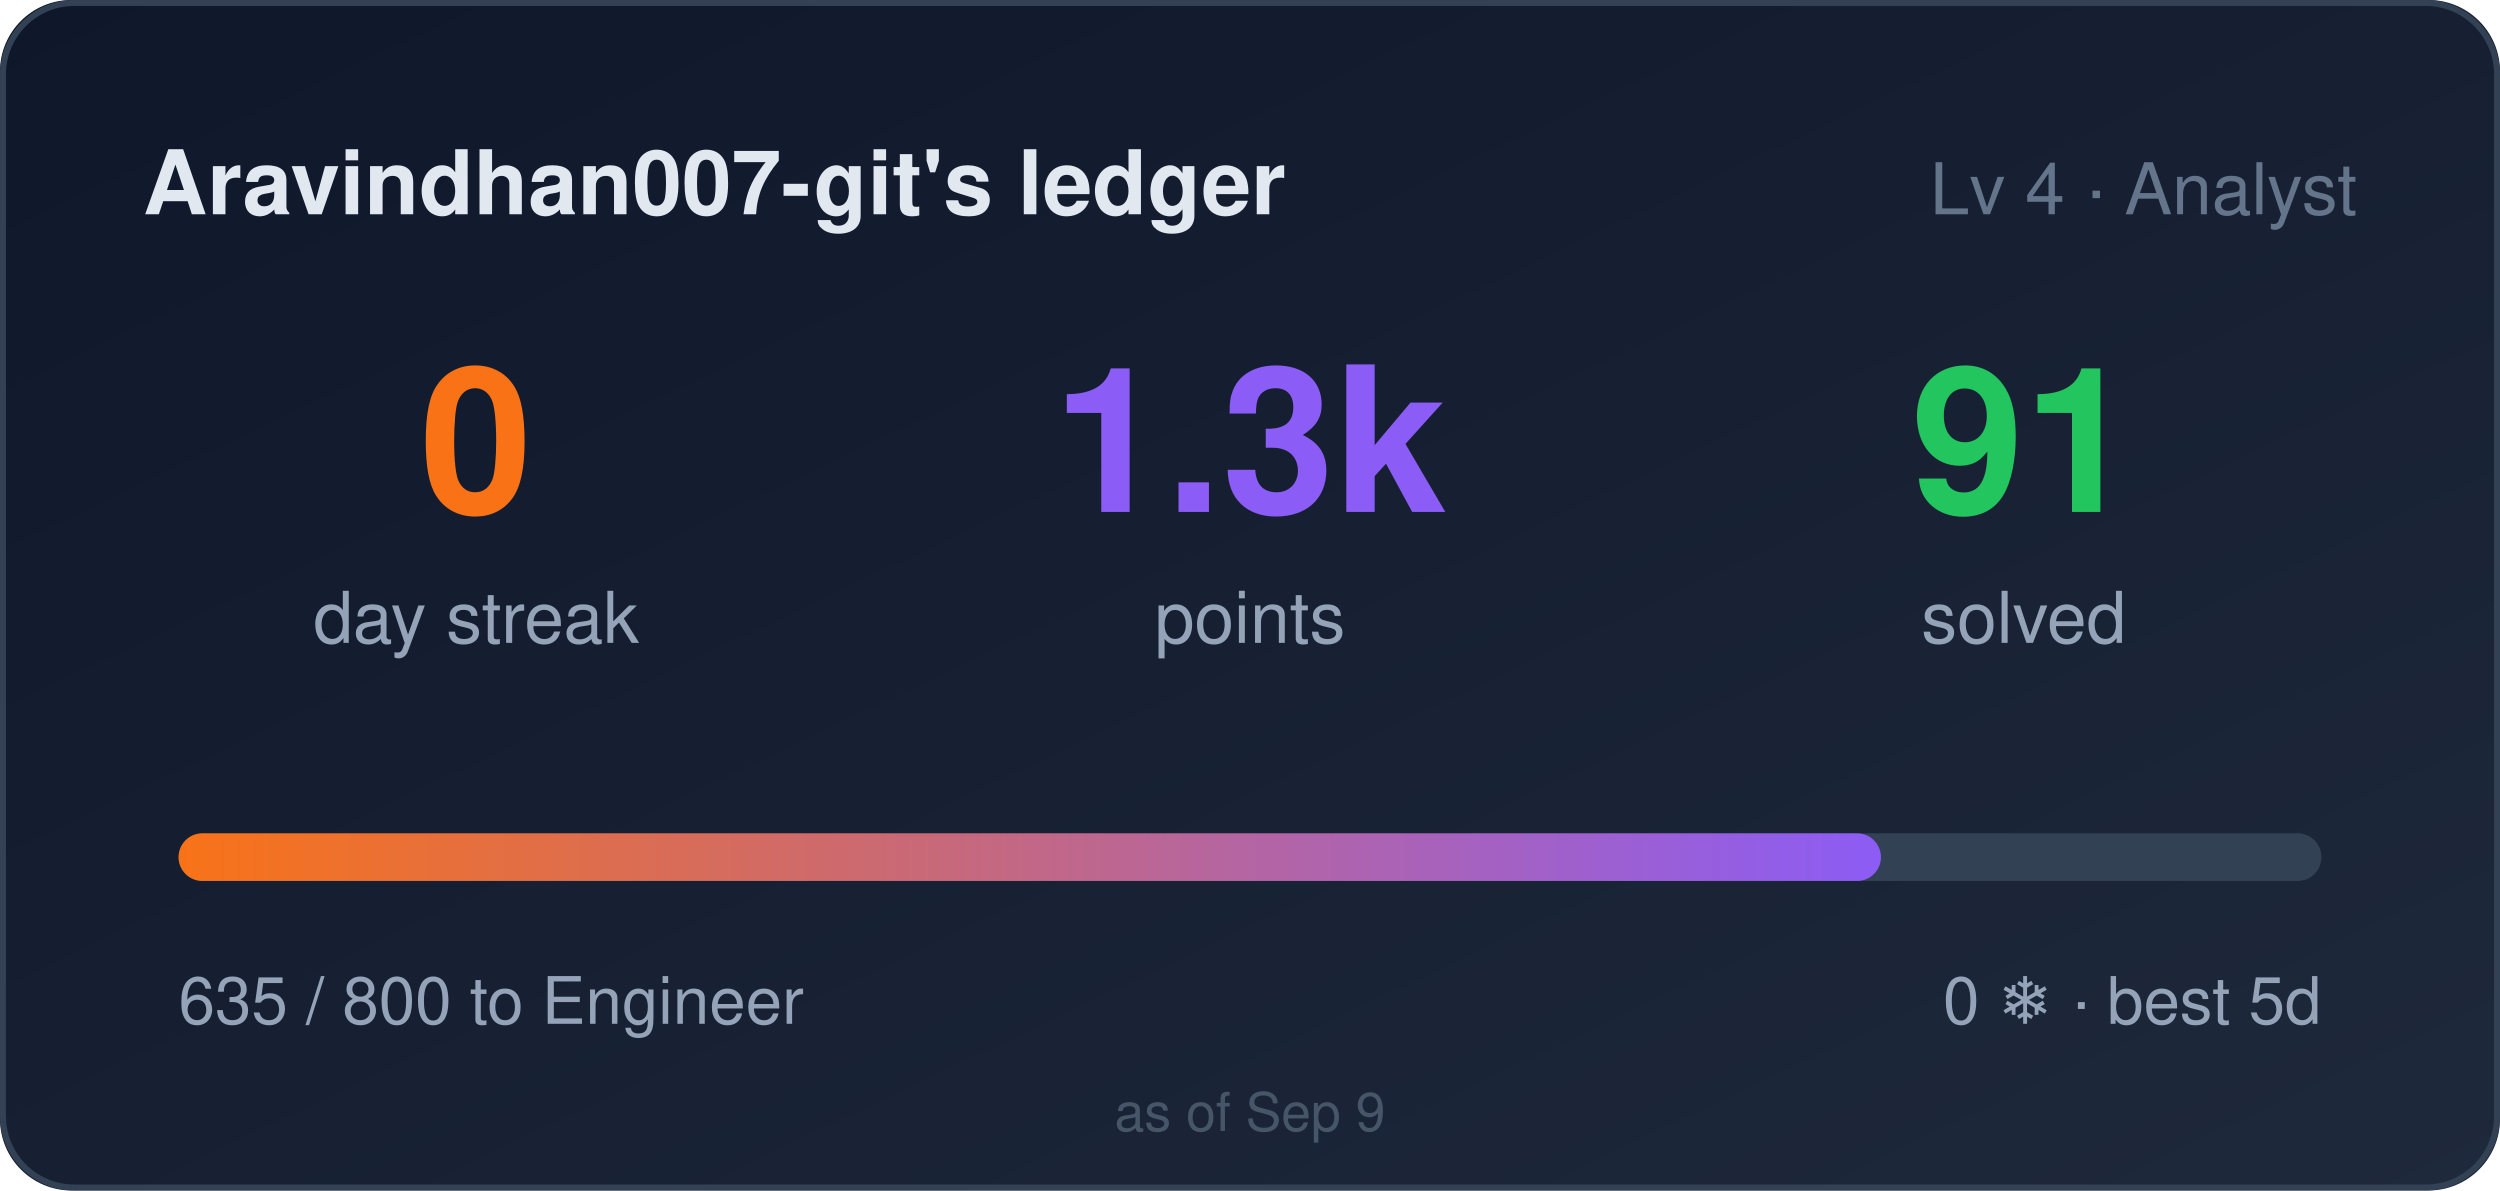
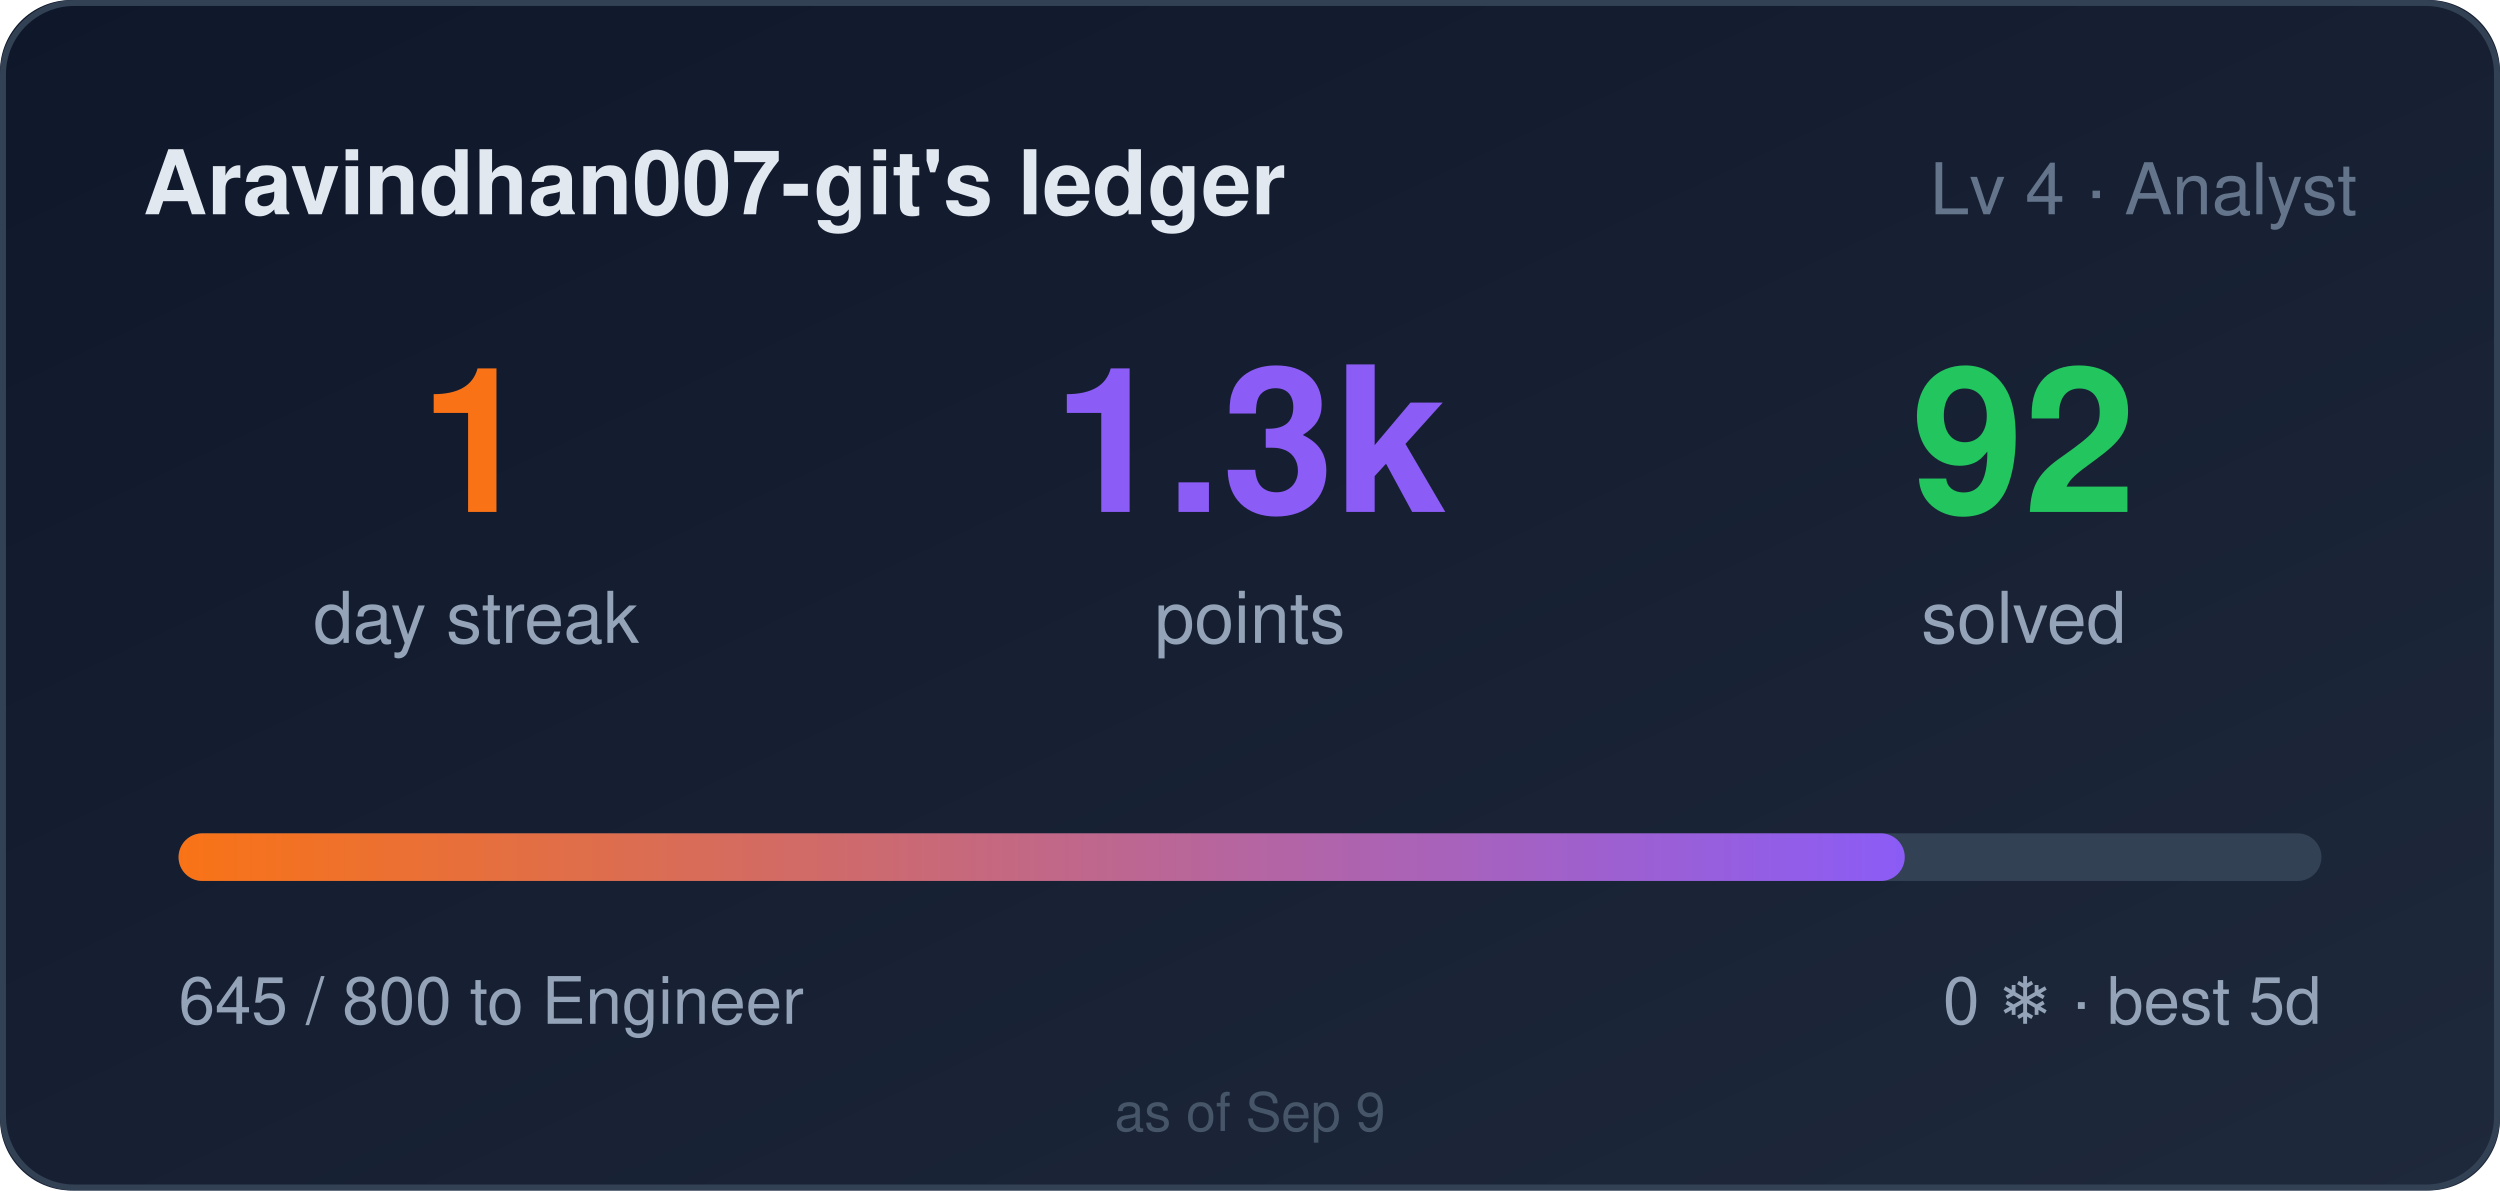
- <svg xmlns="http://www.w3.org/2000/svg" width="420" height="200" role="img" aria-label="Aravindhan007-git's ledger: 0 day streak, 1335 points">
+ <svg xmlns="http://www.w3.org/2000/svg" width="420" height="200" role="img" aria-label="Aravindhan007-git's ledger: 1 day streak, 1345 points">
  <style>
    .bar,.n{transform-box:fill-box}
    .bar{transform-origin:left center}
    @media (prefers-reduced-motion: no-preference){
      .bar{animation:cl-grow .9s cubic-bezier(.22,1,.36,1) both}
      .n{animation:cl-rise .5s ease-out both}
      .n2{animation-delay:.08s}
      .n3{animation-delay:.16s}
    }
    @keyframes cl-grow{from{transform:scaleX(0)}to{transform:scaleX(1)}}
    @keyframes cl-rise{from{opacity:0;transform:translateY(6px)}to{opacity:1;transform:none}}
  </style>
  <defs>
    <linearGradient id="bg" x1="0" y1="0" x2="1" y2="1">
      <stop offset="0" stop-color="#0f172a" />
      <stop offset="1" stop-color="#1e293b" />
    </linearGradient>
    <linearGradient id="bar" x1="0" y1="0" x2="1" y2="0">
      <stop offset="0" stop-color="#f97316" />
      <stop offset="1" stop-color="#8b5cf6" />
    </linearGradient>
  </defs>
  <rect width="420" height="200" rx="12" fill="url(#bg)" />
  <rect x="0.5" y="0.5" width="419" height="199" rx="12" fill="none" stroke="#334155" />
  <text x="24" y="36" fill="#e2e8f0" font-size="15" font-weight="600" font-family="Segoe UI,Helvetica,Arial,sans-serif">Aravindhan007-git's ledger</text>
  <text x="396" y="36" fill="#64748b" font-size="12" text-anchor="end" font-family="Segoe UI,Helvetica,Arial,sans-serif">Lv 4 · Analyst</text>
  <g font-family="Segoe UI,Helvetica,Arial,sans-serif">
-     <text class="n n1" x="80" y="86" fill="#f97316" font-size="34" font-weight="700" text-anchor="middle">0</text>
+     <text class="n n1" x="80" y="86" fill="#f97316" font-size="34" font-weight="700" text-anchor="middle">1</text>
    <text x="80" y="108" fill="#94a3b8" font-size="12" text-anchor="middle">day streak</text>
    <text class="n n2" x="210" y="86" fill="#8b5cf6" font-size="34" font-weight="700" text-anchor="middle">1.3k</text>
    <text x="210" y="108" fill="#94a3b8" font-size="12" text-anchor="middle">points</text>
-     <text class="n n3" x="340" y="86" fill="#22c55e" font-size="34" font-weight="700" text-anchor="middle">91</text>
+     <text class="n n3" x="340" y="86" fill="#22c55e" font-size="34" font-weight="700" text-anchor="middle">92</text>
    <text x="340" y="108" fill="#94a3b8" font-size="12" text-anchor="middle">solved</text>
  </g>
  <rect x="30" y="140" width="360" height="8" rx="4" fill="#334155" />
-   <rect class="bar" x="30" y="140" width="286" height="8" rx="4" fill="url(#bar)" />
-   <text x="30" y="172" fill="#94a3b8" font-size="11" font-family="Segoe UI,Helvetica,Arial,sans-serif">635 / 800 to Engineer</text>
+   <rect class="bar" x="30" y="140" width="290" height="8" rx="4" fill="url(#bar)" />
+   <text x="30" y="172" fill="#94a3b8" font-size="11" font-family="Segoe UI,Helvetica,Arial,sans-serif">645 / 800 to Engineer</text>
  <text x="390" y="172" fill="#94a3b8" font-size="11" text-anchor="end" font-family="Segoe UI,Helvetica,Arial,sans-serif">0 ❄ · best 5d</text>
  <text x="210" y="190" fill="#475569" font-size="9" text-anchor="middle" font-family="Segoe UI,Helvetica,Arial,sans-serif">as of Sep 9</text>
</svg>
